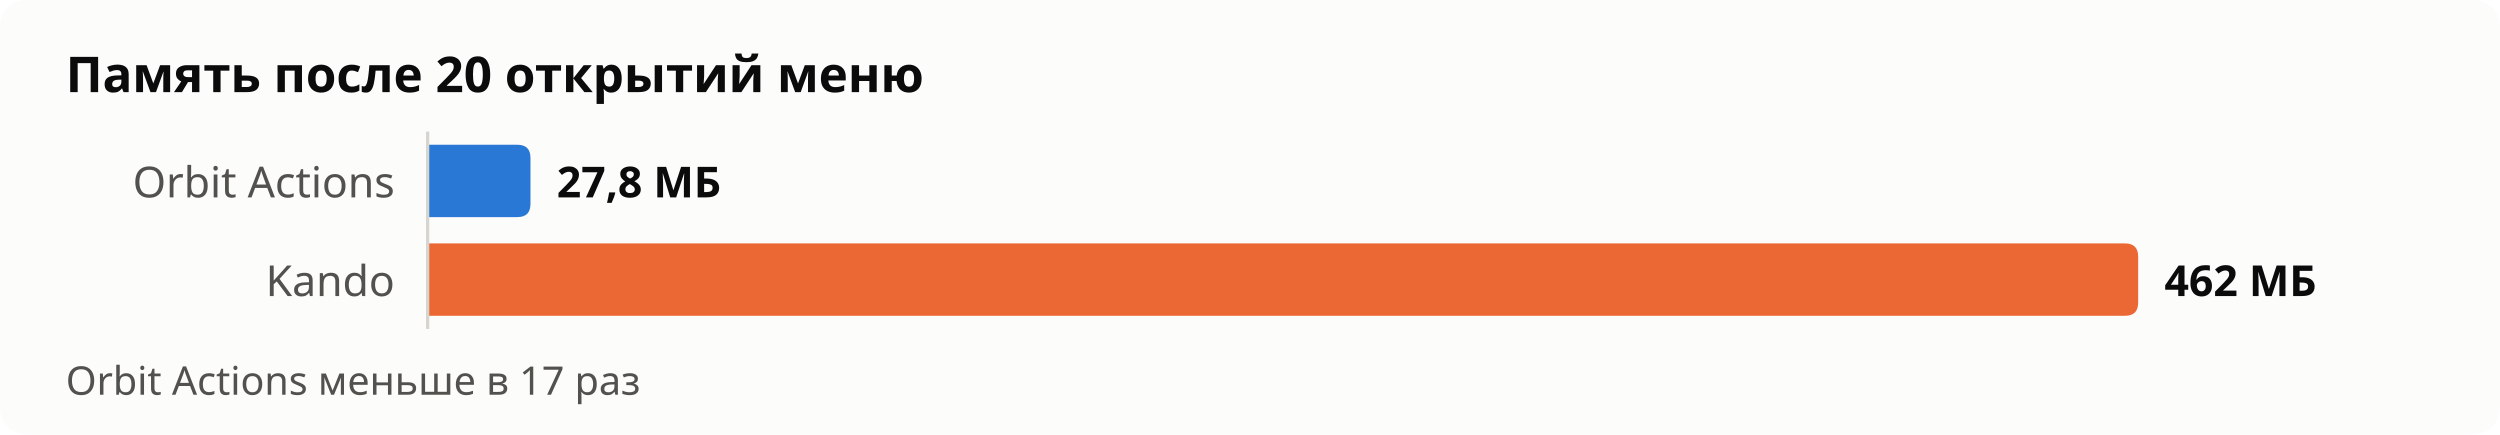
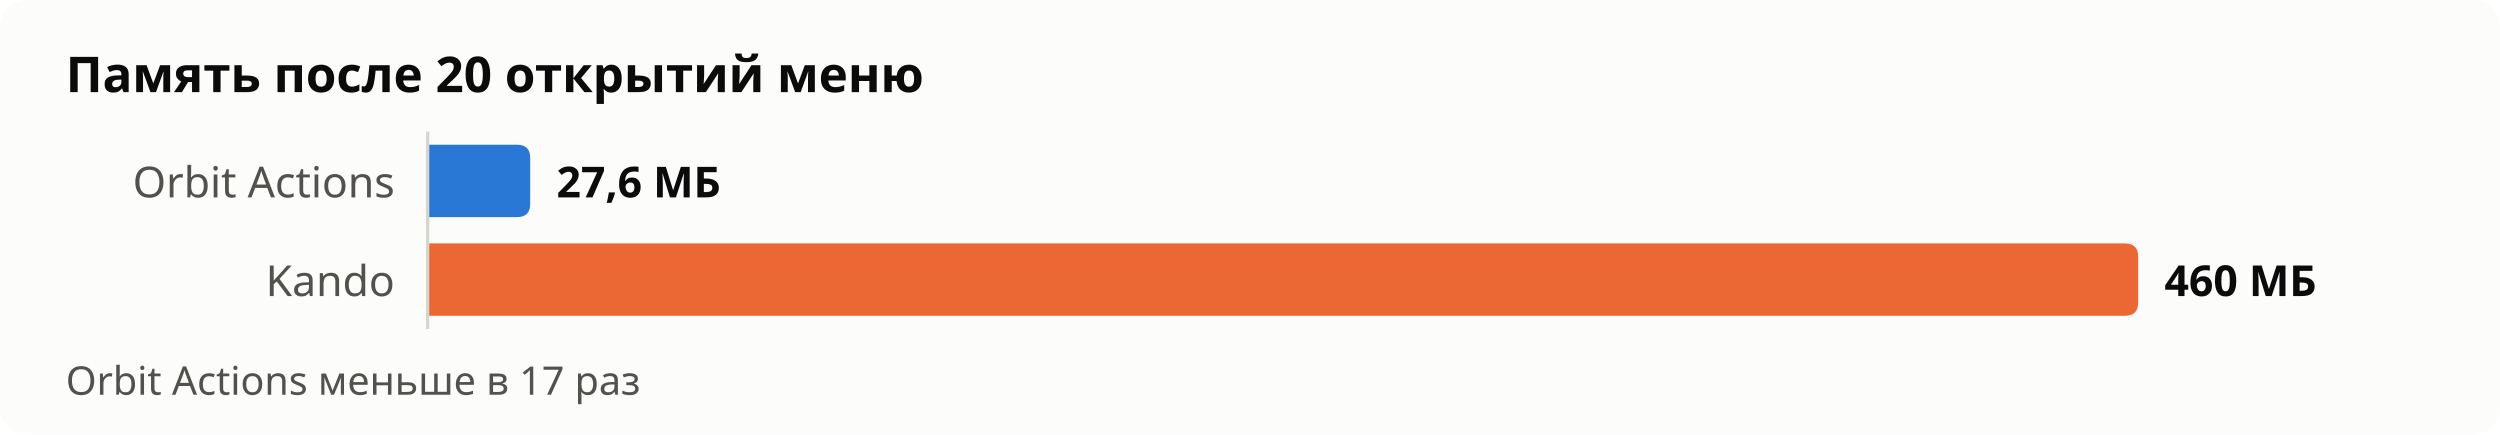
- <svg xmlns="http://www.w3.org/2000/svg" viewBox="0 0 760 132" width="760" height="132" role="img" aria-label="Память после 20 открытий меню: Orbit Actions 27,8 МБ, Kando 3.0.1 462 МБ">
+ <svg xmlns="http://www.w3.org/2000/svg" viewBox="0 0 760 132" width="760" height="132" role="img" aria-label="Память после 20 открытий меню: Orbit Actions 27,6 МБ, Kando 3.0.1 460 МБ">
  <style>
  .surface { fill: #fcfcfb; }
  .title { fill: #0b0b0b; font: 600 15px 'Segoe UI', system-ui, sans-serif; }
  .label { fill: #52514e; font: 13px 'Segoe UI', system-ui, sans-serif; }
  .value { fill: #0b0b0b; font: 600 13px 'Segoe UI', system-ui, sans-serif; }
  .note { fill: #52514e; font: 12px 'Segoe UI', system-ui, sans-serif; }
  .base { stroke: #d6d5d0; }
  .orbit { fill: #2a78d6; }
  .kando { fill: #eb6834; }
  @media (prefers-color-scheme: dark) {
    .surface { fill: #1a1a19; }
    .title, .value { fill: #f0efec; }
    .label, .note { fill: #c3c2b7; }
    .base { stroke: #3a3a37; }
    .orbit { fill: #3987e5; }
    .kando { fill: #d95926; }
  }
</style>
  <rect class="surface" width="760" height="132" rx="8" />
  <text class="title" x="20" y="28">Память после 20 открытий меню</text>
  <text class="label" x="120" y="60" text-anchor="end">Orbit Actions</text>
-   <path class="orbit" d="M130,44 H157.263 Q161.263,44 161.263,48 V62 Q161.263,66 157.263,66 H130 Z" />
-   <text class="value" x="169.263" y="60">27,8 МБ</text>
+   <path class="orbit" d="M130,44 H157.18 Q161.18,44 161.18,48 V62 Q161.18,66 157.18,66 H130 Z" />
+   <text class="value" x="169.18" y="60">27,6 МБ</text>
  <text class="label" x="120" y="90" text-anchor="end">Kando</text>
  <path class="kando" d="M130,74 H646 Q650,74 650,78 V92 Q650,96 646,96 H130 Z" />
-   <text class="value" x="658" y="90">462 МБ</text>
+   <text class="value" x="658" y="90">460 МБ</text>
  <line class="base" x1="130" y1="40" x2="130" y2="100" />
  <text class="note" x="20" y="120">Orbit Actions меньше в 17 раз</text>
</svg>
